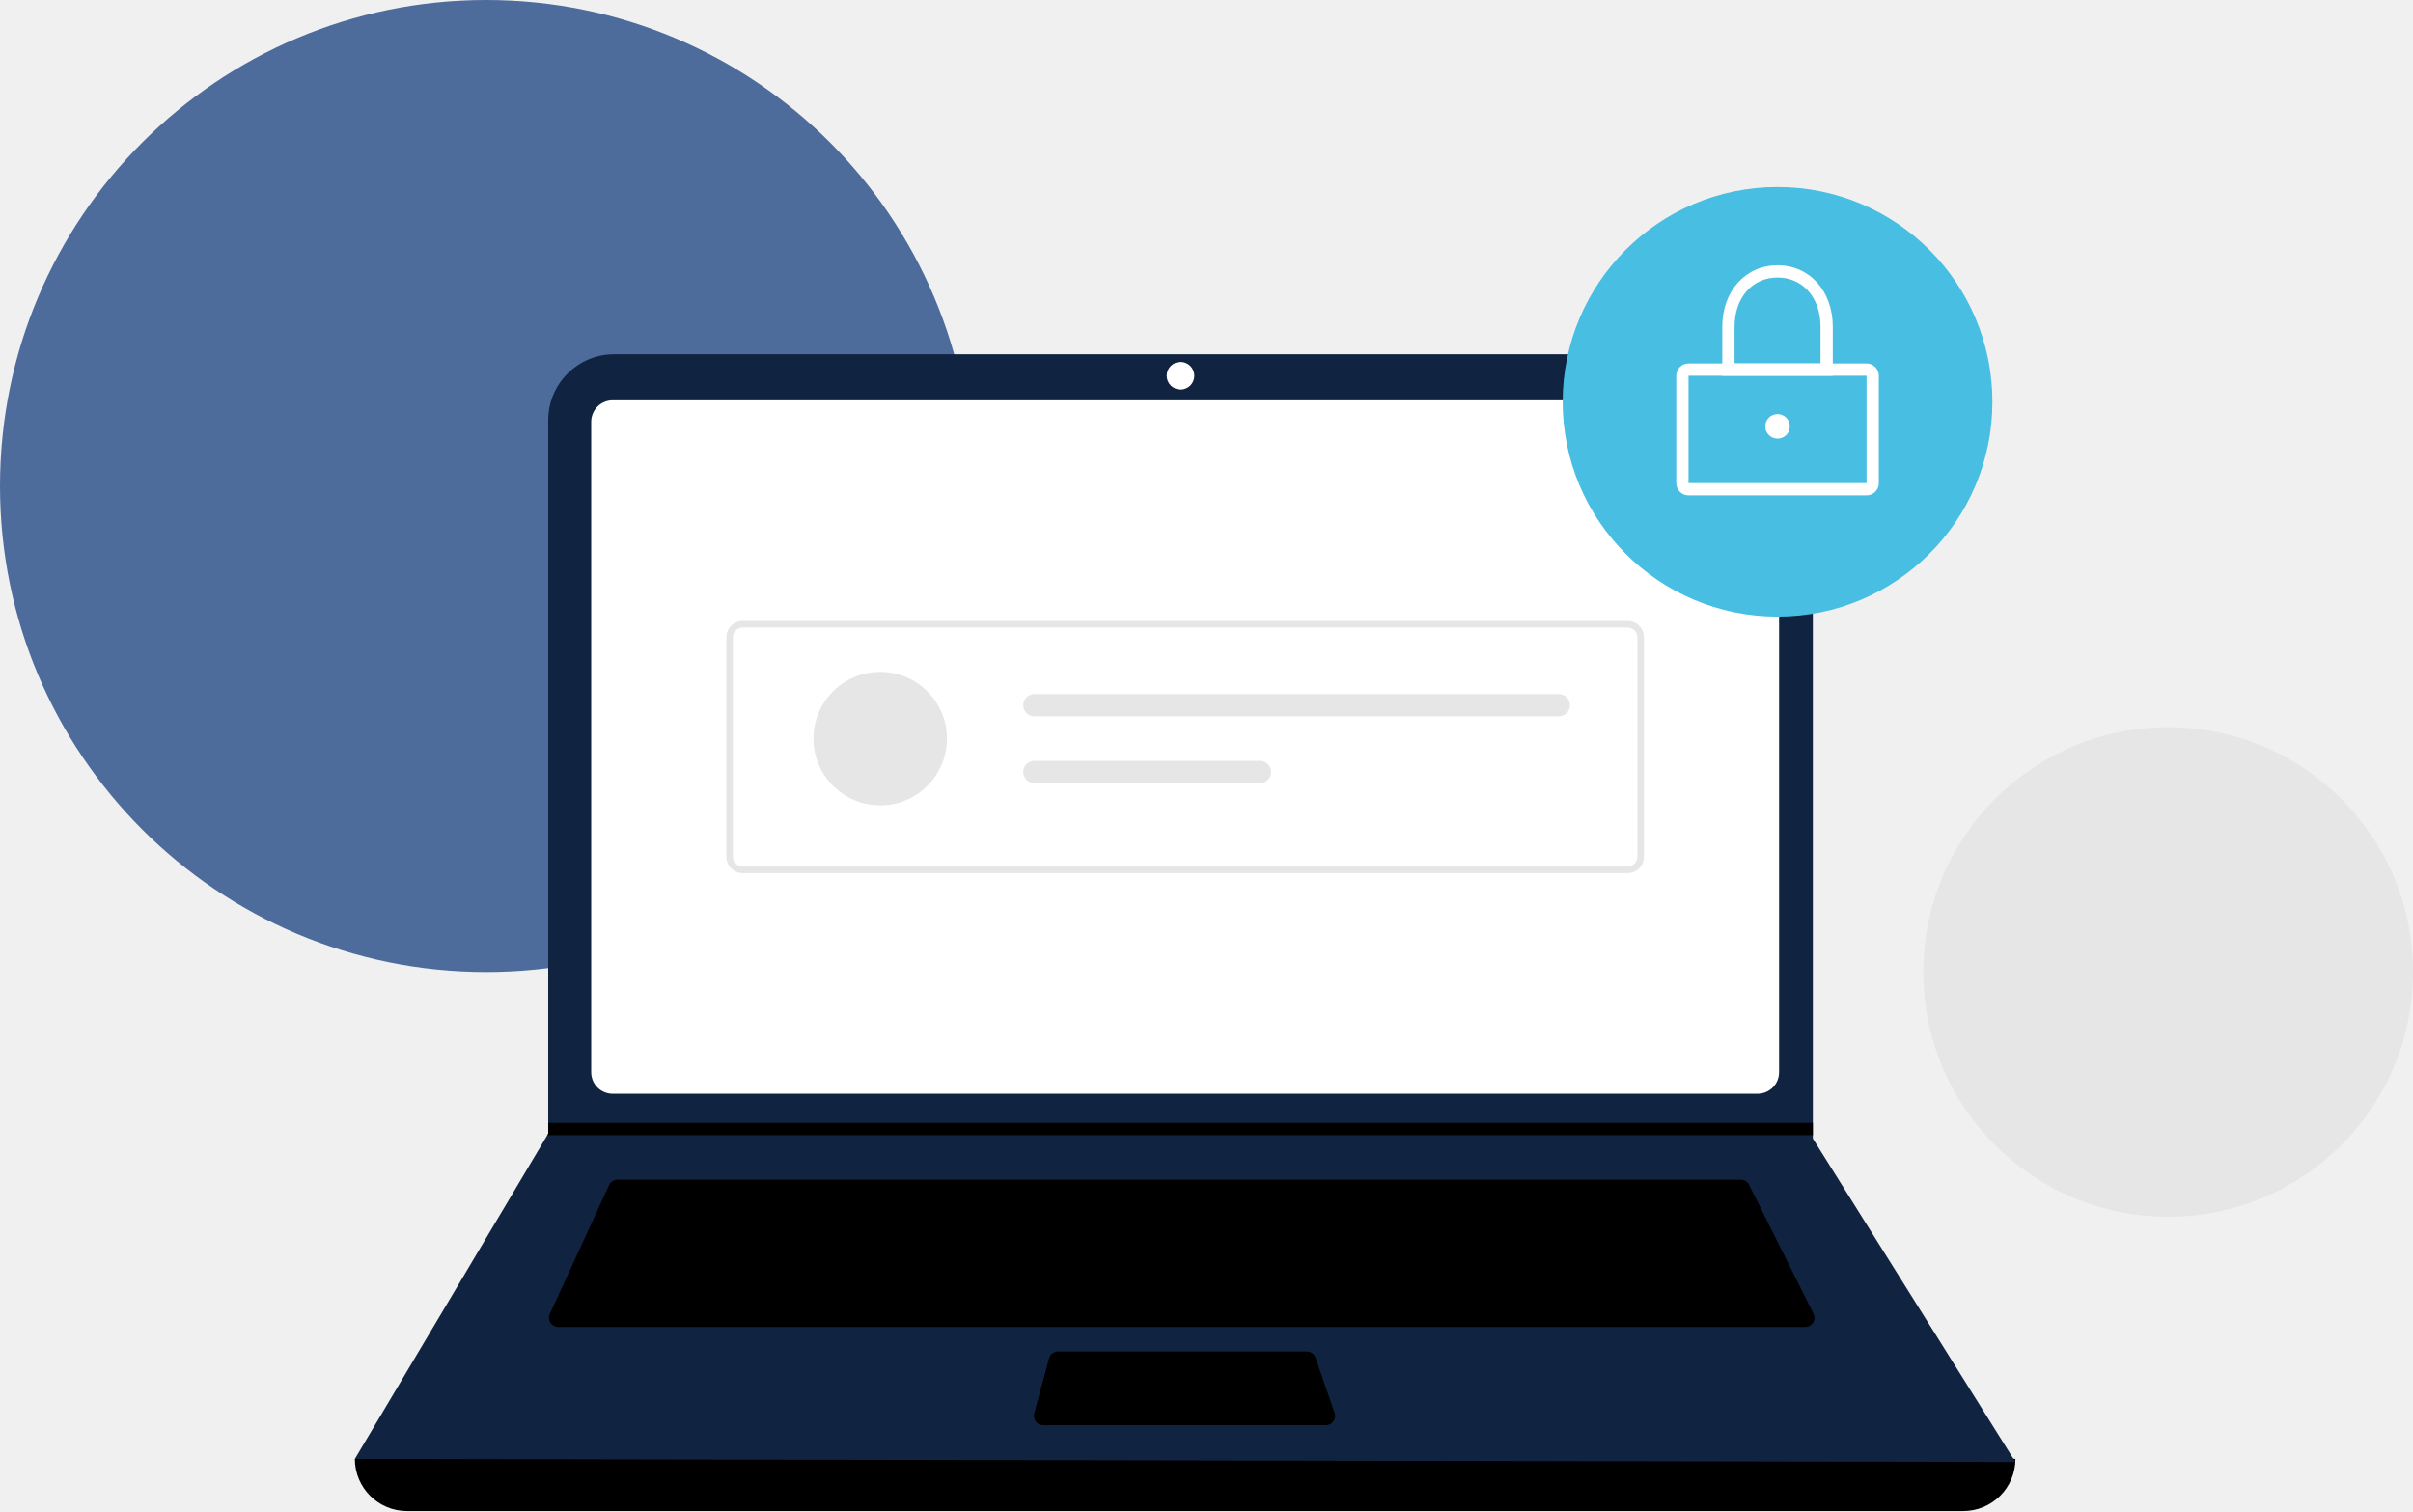
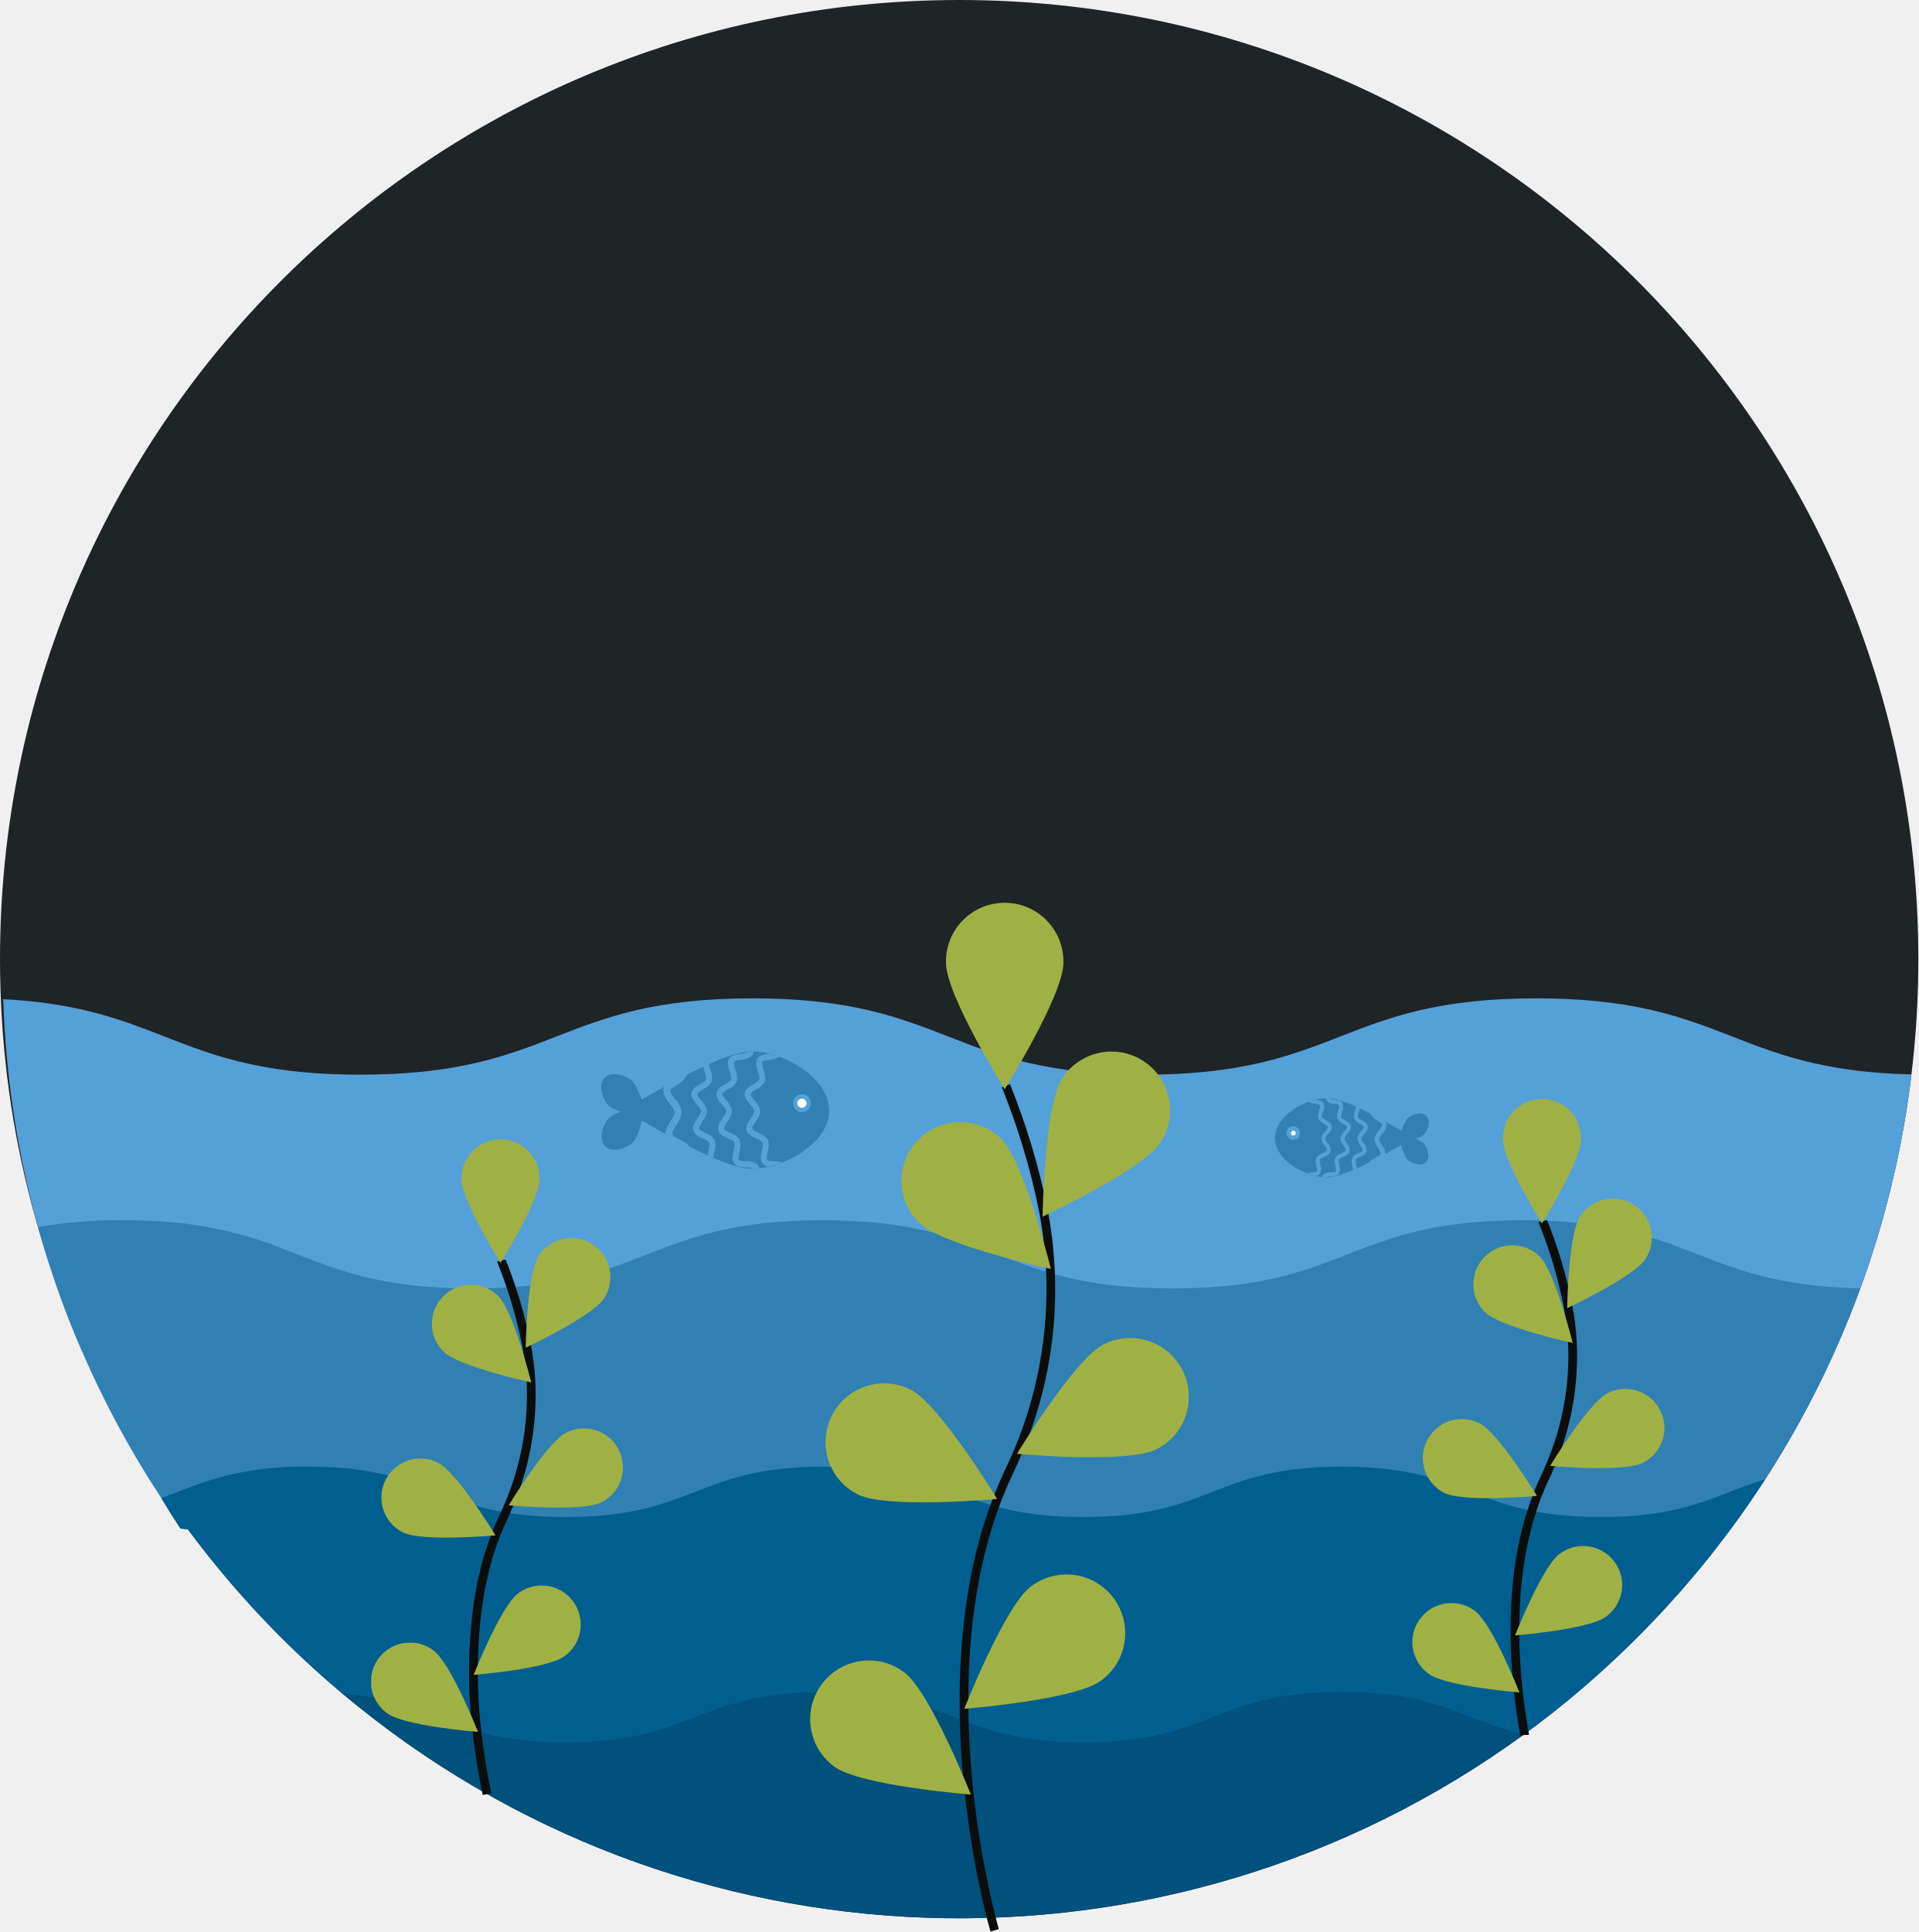
- <svg xmlns="http://www.w3.org/2000/svg" width="680" height="425.963" viewBox="0 0 680 425.963">
-   <g id="Group_14027" data-name="Group 14027" transform="translate(-129 -393)">
-     <circle id="Ellipse_2872" data-name="Ellipse 2872" cx="137" cy="137" r="137" transform="translate(129 393)" fill="#4d6c9c" />
-     <circle id="Ellipse_2873" data-name="Ellipse 2873" cx="69" cy="69" r="69" transform="translate(671 598)" fill="#e6e6e6" />
-     <g id="Group_14016" data-name="Group 14016" transform="translate(-23563 -4331.281)">
-       <path id="Path_27567" data-name="Path 27567" d="M851.756,643.16H413.2a14.7,14.7,0,0,1-14.7-14.7h0q238.462-27.714,467.961,0h0A14.7,14.7,0,0,1,851.756,643.16Z" transform="translate(23393.5 4507.084)" />
-       <path id="Path_27568" data-name="Path 27568" d="M866.461,546.639,398.5,545.774l54.235-91.257.259-.432V252.965a18.587,18.587,0,0,1,18.59-18.589h319.2a18.587,18.587,0,0,1,18.589,18.59v202.5Z" transform="translate(23393.5 4589.766)" fill="#102441" />
-       <path id="Path_27569" data-name="Path 27569" d="M489.668,250.957a6.062,6.062,0,0,0-6.055,6.055V440.39a6.062,6.062,0,0,0,6.055,6.055H812.31a6.062,6.062,0,0,0,6.055-6.055V257.012a6.062,6.062,0,0,0-6.055-6.055Z" transform="translate(23374.992 4586.16)" fill="#fff" />
-       <path id="Path_27570" data-name="Path 27570" d="M487.713,531.718a2.6,2.6,0,0,0-2.358,1.51l-16.712,36.33a2.595,2.595,0,0,0,2.357,3.68H822.435a2.595,2.595,0,0,0,2.32-3.756l-18.165-36.33a2.582,2.582,0,0,0-2.32-1.434Z" transform="translate(23378.299 4525.107)" />
-       <circle id="Ellipse_2868" data-name="Ellipse 2868" cx="3.892" cy="3.892" r="3.892" transform="translate(24020.789 4826.304)" fill="#fff" />
-       <path id="Path_27571" data-name="Path 27571" d="M649.814,593.619a2.6,2.6,0,0,0-2.505,1.92l-4.192,15.57a2.595,2.595,0,0,0,2.505,3.27h79.721a2.594,2.594,0,0,0,2.451-3.444l-5.389-15.57a2.6,2.6,0,0,0-2.452-1.746Z" transform="translate(23340.326 4511.646)" />
-       <path id="Path_27572" data-name="Path 27572" d="M620.942,337.135v3.46H264.306l.268-.432v-3.028Z" transform="translate(23581.93 4703.688)" />
-       <circle id="Ellipse_2869" data-name="Ellipse 2869" cx="60.549" cy="60.549" r="60.549" transform="translate(24132.375 4777)" fill="#47bee2" />
-       <path id="Path_27573" data-name="Path 27573" d="M927.987,274.887h-50.17a3.463,3.463,0,0,1-3.46-3.46V241.152a3.464,3.464,0,0,1,3.46-3.46h50.169a3.464,3.464,0,0,1,3.46,3.46v30.275a3.463,3.463,0,0,1-3.46,3.46Zm-50.17-33.735v30.275H927.99l0-30.275Z" transform="translate(23290.021 4589.044)" fill="#fff" />
-       <path id="Path_27574" data-name="Path 27574" d="M922.078,233.461h-31.14v-13.84c0-10.024,6.548-17.3,15.57-17.3s15.57,7.276,15.57,17.3ZM894.4,230h24.22v-10.38c0-8.149-4.98-13.84-12.11-13.84s-12.11,5.691-12.11,13.84Z" transform="translate(23286.416 4596.736)" fill="#fff" />
-       <circle id="Ellipse_2870" data-name="Ellipse 2870" cx="3.46" cy="3.46" r="3.46" transform="translate(24189.465 4841.01)" fill="#fff" />
-       <path id="Path_27575" data-name="Path 27575" d="M786.246,401.529H536.9a4.623,4.623,0,0,1-4.618-4.618V335.059a4.623,4.623,0,0,1,4.618-4.618h249.35a4.623,4.623,0,0,1,4.618,4.618v61.853A4.623,4.623,0,0,1,786.246,401.529ZM536.9,332.288a2.774,2.774,0,0,0-2.771,2.771v61.853a2.774,2.774,0,0,0,2.771,2.771h249.35a2.774,2.774,0,0,0,2.77-2.771V335.059a2.774,2.774,0,0,0-2.771-2.771Z" transform="translate(23364.408 4568.875)" fill="#e6e6e6" />
-       <circle id="Ellipse_2871" data-name="Ellipse 2871" cx="18.81" cy="18.81" r="18.81" transform="translate(23921.24 4913.678)" fill="#e6e6e6" />
-       <path id="Path_27576" data-name="Path 27576" d="M642.332,356.805a3.135,3.135,0,1,0,0,6.27H790.121a3.135,3.135,0,0,0,0-6.27Z" transform="translate(23341.158 4563.143)" fill="#e6e6e6" />
-       <path id="Path_27577" data-name="Path 27577" d="M642.332,380.842a3.135,3.135,0,1,0,0,6.27h63.594a3.135,3.135,0,1,0,0-6.27Z" transform="translate(23341.158 4557.916)" fill="#e6e6e6" />
-     </g>
+ <svg xmlns="http://www.w3.org/2000/svg" width="440.734" height="443.898" viewBox="0 0 440.734 443.898">
+   <defs>
+     <clipPath id="clip-path">
+       <rect id="Rectangle_3372" data-name="Rectangle 3372" width="440.734" height="443.898" fill="none" />
+     </clipPath>
+     <clipPath id="clip-path-2">
+       <rect id="Rectangle_3351" data-name="Rectangle 3351" width="26.98" height="42.829" fill="none" />
+     </clipPath>
+     <clipPath id="clip-path-3">
+       <rect id="Rectangle_3352" data-name="Rectangle 3352" width="29.316" height="37.932" fill="none" />
+     </clipPath>
+     <clipPath id="clip-path-4">
+       <rect id="Rectangle_3353" data-name="Rectangle 3353" width="39.493" height="27.383" fill="none" />
+     </clipPath>
+     <clipPath id="clip-path-5">
+       <rect id="Rectangle_3354" data-name="Rectangle 3354" width="36.909" height="30.813" fill="none" />
+     </clipPath>
+     <clipPath id="clip-path-6">
+       <rect id="Rectangle_3355" data-name="Rectangle 3355" width="34.273" height="33.673" fill="none" />
+     </clipPath>
+     <clipPath id="clip-path-7">
+       <rect id="Rectangle_3356" data-name="Rectangle 3356" width="39.428" height="27.352" fill="none" />
+     </clipPath>
+     <clipPath id="clip-path-8">
+       <rect id="Rectangle_3357" data-name="Rectangle 3357" width="36.915" height="30.812" fill="none" />
+     </clipPath>
+     <clipPath id="clip-path-9">
+       <rect id="Rectangle_3358" data-name="Rectangle 3358" width="17.94" height="28.479" fill="none" />
+     </clipPath>
+     <clipPath id="clip-path-10">
+       <rect id="Rectangle_3359" data-name="Rectangle 3359" width="19.493" height="25.221" fill="none" />
+     </clipPath>
+     <clipPath id="clip-path-11">
+       <rect id="Rectangle_3360" data-name="Rectangle 3360" width="26.261" height="18.208" fill="none" />
+     </clipPath>
+     <clipPath id="clip-path-12">
+       <rect id="Rectangle_3361" data-name="Rectangle 3361" width="24.542" height="20.488" fill="none" />
+     </clipPath>
+     <clipPath id="clip-path-13">
+       <rect id="Rectangle_3362" data-name="Rectangle 3362" width="22.789" height="22.389" fill="none" />
+     </clipPath>
+     <clipPath id="clip-path-14">
+       <rect id="Rectangle_3363" data-name="Rectangle 3363" width="26.216" height="18.187" fill="none" />
+     </clipPath>
+     <clipPath id="clip-path-15">
+       <rect id="Rectangle_3364" data-name="Rectangle 3364" width="24.546" height="20.488" fill="none" />
+     </clipPath>
+   </defs>
+   <g id="Group_15648" data-name="Group 15648" clip-path="url(#clip-path)">
+     <path id="Path_28240" data-name="Path 28240" d="M440.734,220.366a221.925,221.925,0,0,1-1.358,24.478c-.069.672-.151,1.346-.233,2.017a218.759,218.759,0,0,1-10.853,46.678c-.288.823-.59,1.646-.892,2.471a217.831,217.831,0,0,1-10.894,24.9c-.288.549-.563,1.1-.851,1.648q-4.651,8.891-10.1,17.3-6.01,9.3-12.925,17.947c-.316.4-.645.8-.96,1.194a222.242,222.242,0,0,1-24.34,25.575c0,.014-.014.014-.027.027q-6.895,6.195-14.311,11.786c-.974.729-1.948,1.456-2.936,2.168l-.014.015A220.341,220.341,0,0,1,78.7,389.143h-.014C77.33,388,76,386.852,74.668,385.686a220.648,220.648,0,0,1-31.475-34.274c-.768-1.029-1.537-2.072-2.278-3.115-1.029-1.441-2.058-2.909-3.046-4.391-.535-.782-1.07-1.564-1.592-2.346-.041-.082-.1-.151-.137-.232A217.661,217.661,0,0,1,19.291,310.62v-.014c-.412-.892-.81-1.8-1.207-2.7a216.727,216.727,0,0,1-8.767-23.944c-.206-.686-.4-1.358-.59-2.044-.247-.782-.467-1.564-.686-2.36A220.142,220.142,0,0,1,.123,227.651C.041,225.223,0,222.808,0,220.366,0,98.665,98.665,0,220.367,0S440.734,98.665,440.734,220.366" fill="#1f2426" />
+     <path id="Path_28241" data-name="Path 28241" d="M438.942,184.659a218.759,218.759,0,0,1-10.853,46.678c-.288.823-.59,1.646-.892,2.47a217.747,217.747,0,0,1-10.894,24.9c-.288.549-.563,1.1-.851,1.646-20.663-4.967-29.266-14.626-62.7-14.626-45.017,0-45.017,17.535-90.035,17.535S217.7,245.73,172.679,245.73s-45.031,17.535-90.035,17.535c-33.89,0-42.287-9.947-63.554-14.846v-.014c-.137-.027-.288-.069-.439-.1A216.45,216.45,0,0,1,9.115,221.76c-.206-.686-.4-1.358-.59-2.044A221.634,221.634,0,0,1,.54,167.371c15.971.823,25.589,4.144,34.672,7.656,12.1,4.665,23.3,9.687,47.4,9.687,45.017,0,45.017-17.535,90.035-17.535s45.017,17.535,90.035,17.535,45.031-17.535,90.049-17.535c43.714,0,44.99,16.52,86.207,17.48" transform="translate(0.201 62.201)" fill="#54a0d8" />
+     <path id="Path_28242" data-name="Path 28242" d="M425.032,219.982a217.852,217.852,0,0,1-10.894,24.9c-.288.549-.563,1.1-.851,1.646q-4.651,8.891-10.1,17.3-6.01,9.3-12.925,17.947c-.316.4-.645.8-.96,1.194-10.62-4.1-20.636-8.466-41.848-8.466-40.215,0-40.215,15.669-80.417,15.669s-40.215-15.669-80.444-15.669-40.215,15.669-80.417,15.669c-34.439,0-39.392-11.5-65.351-14.791-.425-.056-.864-.11-1.317-.166l-.425-.041C38.37,274.1,37.67,273,36.971,271.9c-.713-1.139-1.427-2.317-2.14-3.484-.041-.082-.1-.151-.137-.233a220.736,220.736,0,0,1-18.207-33.7A216.45,216.45,0,0,1,6.95,207.935c-.206-.686-.4-1.36-.59-2.046a108.963,108.963,0,0,1,19.374-1.549c1.935,0,3.787.04,5.543.11a91.171,91.171,0,0,1,32.532,6.9c10.812,4.171,20.814,8.656,42.342,8.656,40.215,0,40.215-15.668,80.43-15.668s40.215,15.668,80.43,15.668,40.215-15.668,80.43-15.668c39.255,0,40.2,14.914,77.59,15.642" transform="translate(2.366 76.028)" fill="#3180b3" />
+     <path id="Path_28243" data-name="Path 28243" d="M329.221,293.244c-.178-.027-.343-.067-.521-.11A220.339,220.339,0,0,1,57.36,283.708H57.4c.357.041.713.069,1.056.111,1.811.177,3.485.412,5.035.686.316.055.617.108.919.163,2.127.412,4.061.893,5.872,1.428.453.124.892.259,1.317.4.508.166,1,.329,1.482.494.165.055.329.111.48.166.988.343,1.948.7,2.909,1.055.329.125.659.247.988.386.316.123.645.247.974.37.22.1.439.177.659.259q1.214.473,2.47.947c.22.1.453.178.686.262.329.123.659.247,1,.37.37.136.741.259,1.111.4.48.166.96.329,1.441.482.178.055.357.124.535.178.535.165,1.084.328,1.66.493.247.07.494.151.755.22,1.523.413,3.142.8,4.912,1.126l.892.165c.288.055.6.108.906.151s.617.1.947.136c1.5.22,3.1.4,4.83.535.316.027.659.056.988.07,1.99.137,4.13.2,6.462.2,29.705,0,29.705-11.579,59.424-11.579s29.719,11.579,59.438,11.579,29.705-11.579,59.424-11.579c2.154,0,4.157.054,6.023.177l.686.043c1.056.069,2.058.165,3.032.259.3.041.6.069.892.111a60.363,60.363,0,0,1,8.3,1.549c.467.111.919.235,1.358.358.151.04.288.081.425.124.22.069.453.136.672.192.453.136.892.274,1.331.425.22.069.425.137.645.2a2.56,2.56,0,0,0,.3.1c.316.111.645.219.96.343,1.18.412,2.305.837,3.416,1.264.686.259,1.358.52,2.031.794.137.056.274.1.4.151.412.152.81.316,1.221.468s.823.314,1.235.466.823.3,1.249.451c1.756.645,3.595,1.249,5.584,1.785.384.108.782.2,1.194.3.123.027.247.07.384.1a2.058,2.058,0,0,0,.4.082,3.259,3.259,0,0,0,.508.123" transform="translate(21.342 105.436)" fill="#00517b" />
+     <path id="Path_28244" data-name="Path 28244" d="M395.505,248.481q-6.01,9.3-12.925,17.947c-.316.4-.645.8-.96,1.194A222.357,222.357,0,0,1,357.28,293.2c0,.012-.014.012-.027.027q-6.895,6.193-14.311,11.786c-.974.727-1.948,1.453-2.936,2.167a3.259,3.259,0,0,0,.508.123c-.178-.027-.343-.067-.521-.108-.137-.027-.261-.069-.384-.1s-.261-.07-.384-.1c-.412-.1-.81-.193-1.194-.3-1.99-.535-3.828-1.14-5.584-1.784-.425-.151-.837-.3-1.249-.453s-.823-.3-1.235-.466-.81-.316-1.221-.468c-.123-.054-.261-.095-.4-.151-.672-.273-1.345-.535-2.031-.794-1.111-.427-2.236-.851-3.416-1.264-.316-.124-.645-.232-.96-.343a2.134,2.134,0,0,1-.3-.1c-.22-.067-.425-.136-.645-.2-.439-.151-.878-.288-1.331-.425-.22-.056-.453-.123-.672-.192-.137-.041-.274-.084-.425-.124-.439-.124-.892-.247-1.358-.357a60.347,60.347,0,0,0-8.3-1.55c-.288-.041-.59-.069-.892-.111-.974-.095-1.976-.191-3.032-.259l-.686-.041c-1.866-.123-3.869-.178-6.023-.178-29.719,0-29.719,11.579-59.424,11.579s-29.719-11.579-59.438-11.579-29.719,11.579-59.424,11.579c-2.333,0-4.473-.067-6.462-.2-.329-.014-.672-.043-.988-.07-1.729-.136-3.334-.316-4.83-.535-.329-.04-.631-.081-.947-.136s-.617-.1-.906-.151-.6-.11-.892-.165c-1.77-.329-3.389-.713-4.912-1.125-.261-.069-.508-.151-.755-.219-.576-.166-1.125-.329-1.66-.494-.178-.055-.357-.123-.535-.178-.48-.152-.96-.316-1.441-.48-.37-.139-.741-.262-1.111-.4-.343-.123-.672-.247-1-.37-.233-.084-.466-.165-.686-.261q-1.255-.473-2.47-.948c-.22-.081-.439-.163-.659-.259-.329-.124-.659-.247-.974-.37s-.659-.261-.988-.384c-.96-.358-1.921-.713-2.909-1.056-.151-.055-.316-.111-.48-.165-.48-.166-.974-.329-1.482-.494-.425-.139-.864-.274-1.317-.4-1.811-.535-3.746-1.017-5.872-1.428-.3-.053-.6-.108-.919-.163-1.55-.274-3.224-.508-5.035-.686-.343-.041-.7-.069-1.056-.111h-.055c-1.358-1.137-2.689-2.29-4.02-3.456a220.659,220.659,0,0,1-31.475-34.276c-.425-.055-.864-.108-1.317-.163-.137-.014-.274-.029-.425-.043-.713-1.083-1.413-2.18-2.113-3.279-.713-1.137-1.427-2.317-2.14-3.485-.041-.082-.1-.15-.137-.233.274-.1.535-.192.81-.3,1.715-.631,3.375-1.3,5.09-1.948a71.279,71.279,0,0,1,10.4-3.264A76.9,76.9,0,0,1,60.53,245.6c1.441,0,2.8.026,4.1.082a67.259,67.259,0,0,1,24.039,5.089c8,3.087,15.381,6.4,31.283,6.4,29.719,0,29.719-11.566,59.438-11.566s29.705,11.566,59.424,11.566S268.534,245.6,298.253,245.6s29.719,11.566,59.438,11.566c2.058,0,3.979-.055,5.776-.151,15.669-.907,21.939-5.462,32.038-8.534" transform="translate(10.049 91.379)" fill="#005f90" />
+     <path id="Path_28245" data-name="Path 28245" d="M168.457,375.865s-13.707-46.538-2.89-88.14a97.8,97.8,0,0,1,6.25-17.379,96.02,96.02,0,0,0,7.756-60.231,160.884,160.884,0,0,0-8.526-28.3" transform="translate(60.055 67.646)" fill="none" stroke="#0b0c0c" stroke-miterlimit="10" stroke-width="2" />
+     <g id="Group_15587" data-name="Group 15587" transform="translate(217.332 207.423)" style="isolation: isolate">
+       <g id="Group_15586" data-name="Group 15586">
+         <g id="Group_15585" data-name="Group 15585" clip-path="url(#clip-path-2)">
+           <path id="Path_28246" data-name="Path 28246" d="M185.374,164.979c0,7.445-13.483,29.026-13.483,29.026s-13.49-21.6-13.49-29.026a13.49,13.49,0,0,1,26.973-.626q.008.313,0,.626" transform="translate(-158.398 -151.176)" fill="#9fb144" />
+         </g>
+       </g>
+     </g>
+     <g id="Group_15590" data-name="Group 15590" transform="translate(239.52 241.608)" style="isolation: isolate">
+       <g id="Group_15589" data-name="Group 15589">
+         <g id="Group_15588" data-name="Group 15588" clip-path="url(#clip-path-3)">
+           <path id="Path_28247" data-name="Path 28247" d="M201.68,196.97c-4.049,6.255-27.111,17.053-27.111,17.053s.413-25.464,4.463-31.711a13.489,13.489,0,0,1,22.724,14.541c-.026.038-.051.078-.075.117Z" transform="translate(-174.569 -176.091)" fill="#9fb144" />
+         </g>
+       </g>
+     </g>
+     <g id="Group_15593" data-name="Group 15593" transform="translate(233.642 307.43)" style="isolation: isolate">
+       <g id="Group_15592" data-name="Group 15592">
+         <g id="Group_15591" data-name="Group 15591" clip-path="url(#clip-path-4)">
+           <path id="Path_28248" data-name="Path 28248" d="M202.294,249.634c-6.648,3.352-32.009,1.03-32.009,1.03s13.214-21.771,19.869-25.122a13.489,13.489,0,1,1,12.265,24.029l-.123.063Z" transform="translate(-170.285 -224.064)" fill="#9fb144" />
+         </g>
+       </g>
+     </g>
+     <g id="Group_15596" data-name="Group 15596" transform="translate(221.531 361.8)" style="isolation: isolate">
+       <g id="Group_15595" data-name="Group 15595">
+         <g id="Group_15594" data-name="Group 15594" clip-path="url(#clip-path-5)">
+           <path id="Path_28249" data-name="Path 28249" d="M192.829,288.074c-5.988,4.426-31.371,6.43-31.371,6.43s9.338-23.693,15.333-28.119a13.489,13.489,0,1,1,16.173,21.592l-.134.1Z" transform="translate(-161.458 -263.69)" fill="#9fb144" />
+         </g>
+       </g>
+     </g>
+     <g id="Group_15599" data-name="Group 15599" transform="translate(207.162 257.877)" style="isolation: isolate">
+       <g id="Group_15598" data-name="Group 15598">
+         <g id="Group_15597" data-name="Group 15597" clip-path="url(#clip-path-6)">
+           <path id="Path_28250" data-name="Path 28250" d="M155.02,211.055c5.343,5.189,30.239,10.566,30.239,10.566s-6.1-24.725-11.444-29.912a13.486,13.486,0,0,0-18.795,19.346" transform="translate(-150.986 -187.948)" fill="#9fb144" />
+         </g>
+       </g>
+     </g>
+     <g id="Group_15602" data-name="Group 15602" transform="translate(189.658 317.836)" style="isolation: isolate">
+       <g id="Group_15601" data-name="Group 15601">
+         <g id="Group_15600" data-name="Group 15600" clip-path="url(#clip-path-7)">
+           <path id="Path_28251" data-name="Path 28251" d="M145.646,257.181c6.648,3.36,32.009,1.037,32.009,1.037S164.44,236.449,157.794,233.1a13.489,13.489,0,0,0-12.15,24.088Z" transform="translate(-138.228 -231.649)" fill="#9fb144" />
+         </g>
+       </g>
+     </g>
+     <g id="Group_15605" data-name="Group 15605" transform="translate(186.131 381.509)" style="isolation: isolate">
+       <g id="Group_15604" data-name="Group 15604">
+         <g id="Group_15603" data-name="Group 15603" clip-path="url(#clip-path-8)">
+           <path id="Path_28252" data-name="Path 28252" d="M141.2,302.438c5.986,4.426,31.378,6.43,31.378,6.43s-9.346-23.693-15.341-28.119a13.488,13.488,0,1,0-16.171,21.592l.134.1Z" transform="translate(-135.658 -278.055)" fill="#9fb144" />
+         </g>
+       </g>
+     </g>
+     <path id="Path_28253" data-name="Path 28253" d="M85.686,211.092c.014.055.041.1.055.151.8,1.962,1.523,3.965,2.2,5.969a103.694,103.694,0,0,1,3.375,12.541l.041.165c.069.357.137.7.206,1.056a60.7,60.7,0,0,1,.933,7.835,1.576,1.576,0,0,0,.014.261l.041,1.317a64.735,64.735,0,0,1-5.173,26.947c-.233.549-.467,1.084-.713,1.633-.151.329-.3.672-.466,1a64.891,64.891,0,0,0-4.157,11.553c-.521,2.031-.96,4.089-1.331,6.133a112.516,112.516,0,0,0-.7,30.913v.027c.027.247.055.494.082.727v.055c.631,5.735,1.537,10.675,2.305,14.3" transform="translate(29.493 78.54)" fill="none" stroke="#0b0c0c" stroke-miterlimit="10" stroke-width="2" />
+     <g id="Group_15608" data-name="Group 15608" transform="translate(106.022 261.683)" style="isolation: isolate">
+       <g id="Group_15607" data-name="Group 15607">
+         <g id="Group_15606" data-name="Group 15606" clip-path="url(#clip-path-9)">
+           <path id="Path_28254" data-name="Path 28254" d="M95.209,199.9c0,4.95-8.965,19.3-8.965,19.3s-8.969-14.364-8.969-19.3a8.97,8.97,0,0,1,17.934-.416q0,.208,0,.416" transform="translate(-77.271 -190.722)" fill="#9fb144" />
+         </g>
+       </g>
+     </g>
+     <g id="Group_15611" data-name="Group 15611" transform="translate(120.774 284.414)" style="isolation: isolate">
+       <g id="Group_15610" data-name="Group 15610">
+         <g id="Group_15609" data-name="Group 15609" clip-path="url(#clip-path-10)">
+           <path id="Path_28255" data-name="Path 28255" d="M106.05,221.172c-2.692,4.159-18.026,11.339-18.026,11.339s.274-16.931,2.966-21.086a8.97,8.97,0,0,1,15.111,9.669C106.084,221.119,106.068,221.145,106.05,221.172Z" transform="translate(-88.024 -207.289)" fill="#9fb144" />
+         </g>
+       </g>
+     </g>
+     <g id="Group_15614" data-name="Group 15614" transform="translate(116.866 328.18)" style="isolation: isolate">
+       <g id="Group_15613" data-name="Group 15613">
+         <g id="Group_15612" data-name="Group 15612" clip-path="url(#clip-path-11)">
+           <path id="Path_28256" data-name="Path 28256" d="M106.458,256.188c-4.419,2.23-21.283.685-21.283.685s8.787-14.475,13.212-16.7a8.969,8.969,0,0,1,8.156,15.978Z" transform="translate(-85.175 -239.187)" fill="#9fb144" />
+         </g>
+       </g>
+     </g>
+     <g id="Group_15617" data-name="Group 15617" transform="translate(108.813 364.332)" style="isolation: isolate">
+       <g id="Group_15616" data-name="Group 15616">
+         <g id="Group_15615" data-name="Group 15615" clip-path="url(#clip-path-12)">
+           <path id="Path_28257" data-name="Path 28257" d="M100.165,281.749c-3.98,2.943-20.859,4.275-20.859,4.275s6.21-15.754,10.2-18.7a8.969,8.969,0,1,1,10.753,14.357l-.089.066Z" transform="translate(-79.306 -265.536)" fill="#9fb144" />
+         </g>
+       </g>
+     </g>
+     <g id="Group_15620" data-name="Group 15620" transform="translate(99.259 295.231)" style="isolation: isolate">
+       <g id="Group_15619" data-name="Group 15619">
+         <g id="Group_15618" data-name="Group 15618" clip-path="url(#clip-path-13)">
+           <path id="Path_28258" data-name="Path 28258" d="M75.026,230.537c3.551,3.449,20.106,7.025,20.106,7.025s-4.053-16.439-7.609-19.888a8.967,8.967,0,0,0-12.5,12.863" transform="translate(-72.343 -215.173)" fill="#9fb144" />
+         </g>
+       </g>
+     </g>
+     <g id="Group_15623" data-name="Group 15623" transform="translate(87.62 335.099)" style="isolation: isolate">
+       <g id="Group_15622" data-name="Group 15622">
+         <g id="Group_15621" data-name="Group 15621" clip-path="url(#clip-path-14)">
+           <path id="Path_28259" data-name="Path 28259" d="M68.793,261.208c4.419,2.234,21.283.69,21.283.69s-8.787-14.475-13.206-16.7a8.969,8.969,0,0,0-8.079,16.016Z" transform="translate(-63.86 -244.23)" fill="#9fb144" />
+         </g>
+       </g>
+     </g>
+     <g id="Group_15626" data-name="Group 15626" transform="translate(85.275 377.437)" style="isolation: isolate">
+       <g id="Group_15625" data-name="Group 15625">
+         <g id="Group_15624" data-name="Group 15624" clip-path="url(#clip-path-15)">
+           <path id="Path_28260" data-name="Path 28260" d="M65.834,291.3c3.98,2.943,20.864,4.275,20.864,4.275s-6.214-15.754-10.2-18.7a8.969,8.969,0,1,0-10.753,14.357l.089.066Z" transform="translate(-62.151 -275.087)" fill="#9fb144" />
+         </g>
+       </g>
+     </g>
+     <path id="Path_28261" data-name="Path 28261" d="M260.063,204.482c.014.055.041.1.055.151a105.286,105.286,0,0,1,5.571,18.509l.041.165c.069.357.137.7.206,1.056a61.23,61.23,0,0,1,.919,7.711.267.267,0,0,0,.014.11,1.755,1.755,0,0,0,.014.274,64.463,64.463,0,0,1-5.1,28.223.05.05,0,0,1-.014.041h-.014c-.357.892-.755,1.77-1.166,2.634a61.56,61.56,0,0,0-3.032,7.711c-.37,1.125-.7,2.264-1,3.4-.041.151-.082.288-.124.439-3.32,12.774-3.169,26.234-2.044,37.046.027.274.055.549.082.81.4,3.54.892,6.764,1.386,9.577.014.069.027.123.041.192v.014" transform="translate(94.377 76.08)" fill="none" stroke="#0b0c0c" stroke-miterlimit="10" stroke-width="2" />
+     <g id="Group_15629" data-name="Group 15629" transform="translate(345.288 252.613)" style="isolation: isolate">
+       <g id="Group_15628" data-name="Group 15628">
+         <g id="Group_15627" data-name="Group 15627" clip-path="url(#clip-path-9)">
+           <path id="Path_28262" data-name="Path 28262" d="M269.593,193.29c0,4.95-8.965,19.3-8.965,19.3s-8.969-14.364-8.969-19.3a8.97,8.97,0,1,1,17.934-.416q0,.208,0,.416" transform="translate(-251.656 -184.112)" fill="#9fb144" />
+         </g>
+       </g>
+     </g>
+     <g id="Group_15632" data-name="Group 15632" transform="translate(360.041 275.344)" style="isolation: isolate">
+       <g id="Group_15631" data-name="Group 15631">
+         <g id="Group_15630" data-name="Group 15630" clip-path="url(#clip-path-10)">
+           <path id="Path_28263" data-name="Path 28263" d="M280.434,214.562c-2.692,4.159-18.026,11.339-18.026,11.339s.274-16.931,2.966-21.086a8.97,8.97,0,0,1,15.111,9.669C280.469,214.509,280.452,214.535,280.434,214.562Z" transform="translate(-262.408 -200.679)" fill="#9fb144" />
+         </g>
+       </g>
+     </g>
+     <g id="Group_15635" data-name="Group 15635" transform="translate(356.132 319.11)" style="isolation: isolate">
+       <g id="Group_15634" data-name="Group 15634">
+         <g id="Group_15633" data-name="Group 15633" clip-path="url(#clip-path-11)">
+           <path id="Path_28264" data-name="Path 28264" d="M280.842,249.578c-4.419,2.23-21.284.685-21.284.685s8.787-14.475,13.212-16.7a8.969,8.969,0,0,1,8.156,15.978Z" transform="translate(-259.559 -232.577)" fill="#9fb144" />
+         </g>
+       </g>
+     </g>
+     <g id="Group_15638" data-name="Group 15638" transform="translate(348.079 355.262)" style="isolation: isolate">
+       <g id="Group_15637" data-name="Group 15637">
+         <g id="Group_15636" data-name="Group 15636" clip-path="url(#clip-path-12)">
+           <path id="Path_28265" data-name="Path 28265" d="M274.548,275.139c-3.98,2.943-20.859,4.275-20.859,4.275s6.21-15.754,10.2-18.7a8.969,8.969,0,1,1,10.753,14.357l-.089.066Z" transform="translate(-253.69 -258.926)" fill="#9fb144" />
+         </g>
+       </g>
+     </g>
+     <g id="Group_15641" data-name="Group 15641" transform="translate(338.525 286.162)" style="isolation: isolate">
+       <g id="Group_15640" data-name="Group 15640">
+         <g id="Group_15639" data-name="Group 15639" clip-path="url(#clip-path-13)">
+           <path id="Path_28266" data-name="Path 28266" d="M249.41,223.927c3.551,3.449,20.106,7.025,20.106,7.025s-4.053-16.439-7.609-19.888a8.967,8.967,0,0,0-12.5,12.863" transform="translate(-246.727 -208.563)" fill="#9fb144" />
+         </g>
+       </g>
+     </g>
+     <g id="Group_15644" data-name="Group 15644" transform="translate(326.886 326.03)" style="isolation: isolate">
+       <g id="Group_15643" data-name="Group 15643">
+         <g id="Group_15642" data-name="Group 15642" clip-path="url(#clip-path-14)">
+           <path id="Path_28267" data-name="Path 28267" d="M243.177,254.6c4.419,2.234,21.283.69,21.283.69s-8.787-14.475-13.206-16.7a8.969,8.969,0,0,0-8.079,16.016Z" transform="translate(-238.244 -237.62)" fill="#9fb144" />
+         </g>
+       </g>
+     </g>
+     <g id="Group_15647" data-name="Group 15647" transform="translate(324.541 368.367)" style="isolation: isolate">
+       <g id="Group_15646" data-name="Group 15646">
+         <g id="Group_15645" data-name="Group 15645" clip-path="url(#clip-path-15)">
+           <path id="Path_28268" data-name="Path 28268" d="M240.218,284.689c3.98,2.943,20.864,4.275,20.864,4.275s-6.214-15.754-10.2-18.7a8.969,8.969,0,1,0-10.753,14.357l.089.066Z" transform="translate(-236.535 -268.477)" fill="#9fb144" />
+         </g>
+       </g>
+     </g>
+     <path id="Path_28269" data-name="Path 28269" d="M104.546,189.533s6.453,4.028,13.508,7.673c.247.122.48.246.712.369,1.644.836,3.3,1.644,4.919,2.371.451.2.89.4,1.328.589.659.288,1.288.547,1.918.794h.027c.753.3,1.494.561,2.193.781a14.909,14.909,0,0,0,4.37.89h.589l1.494-.11a17.33,17.33,0,0,0,2-.328,21.457,21.457,0,0,0,3.193-.973c5.59-2.151,10.686-6.563,10.809-11.741.124-5.562-5.535-10.413-11.507-12.576-.713-.261-1.439-.48-2.165-.672a17.8,17.8,0,0,0-3.672-.534h-.74a6.309,6.309,0,0,0-.7.041A31.942,31.942,0,0,0,123.946,179l-1.275.575c-1.548.726-3.138,1.507-4.686,2.315l-.7.37c-6.755,3.534-12.741,7.275-12.741,7.275" transform="translate(38.898 65.508)" fill="#3180b3" />
+     <path id="Path_28270" data-name="Path 28270" d="M102.391,187.085c-1.541-1.509-2.475-4.831-.966-6.372s4.89-.715,6.431.794c1.568,1.468,3.469,8.589,3.469,8.589s-7.228-1.416-8.8-2.888c-.044-.04-.089-.081-.132-.124" transform="translate(37.452 66.931)" fill="#3180b3" />
+     <path id="Path_28271" data-name="Path 28271" d="M107.954,193.671c-1.509,1.541-4.831,2.475-6.372.966s-.715-4.89.794-6.431c1.468-1.568,8.589-3.469,8.589-3.469s-1.416,7.228-2.888,8.8c-.04.044-.081.089-.123.132" transform="translate(37.489 68.734)" fill="#3180b3" />
+     <path id="Path_28272" data-name="Path 28272" d="M133.306,201.443a6.426,6.426,0,0,0-1.795-.274c-.616-.027-1.452-.069-1.63-.314-.22-.316-.041-1.206.11-1.932a4.373,4.373,0,0,0,.055-2.671,4.1,4.1,0,0,0-2.124-1.589c-.6-.274-1.371-.63-1.452-.973-.11-.37.383-1.1.781-1.686a4.282,4.282,0,0,0,1.028-2.452,4.147,4.147,0,0,0-1.275-2.3c-.453-.523-1-1.194-.945-1.55.055-.328.767-.753,1.33-1.081a4.055,4.055,0,0,0,1.958-1.795,4.337,4.337,0,0,0-.3-2.644c-.206-.645-.48-1.535-.3-1.851.165-.273.987-.4,1.589-.479a4.4,4.4,0,0,0,2.275-.726c-.712-.259-1.439-.48-2.165-.671-.1.014-.206.027-.3.043-1.013.148-2.081.3-2.575,1.135s-.151,1.92.178,2.96a3.92,3.92,0,0,1,.329,1.753c-.137.357-.794.755-1.371,1.083-.9.534-1.836,1.083-2,2.055-.163.988.563,1.836,1.261,2.659a3.672,3.672,0,0,1,.945,1.478,3.7,3.7,0,0,1-.794,1.618c-.6.9-1.233,1.848-.973,2.807s1.247,1.426,2.206,1.863c.6.288,1.3.6,1.452.933a3.927,3.927,0,0,1-.137,1.807c-.233,1.083-.465,2.206.11,3a2.011,2.011,0,0,0,1.343.767Z" transform="translate(46.388 65.653)" fill="#54a0d8" />
+     <path id="Path_28273" data-name="Path 28273" d="M121.4,191.382c-.616.9-1.233,1.836-.987,2.809s1.247,1.424,2.206,1.863c.616.288,1.3.6,1.465.945a3.925,3.925,0,0,1-.151,1.795c-.233,1.083-.465,2.2.11,3s1.644.851,2.671.892a3.357,3.357,0,0,1,1.657.314l1.494-.11a2.316,2.316,0,0,0-.494-.849,3.865,3.865,0,0,0-2.589-.726c-.6-.027-1.452-.069-1.63-.316-.22-.314-.027-1.2.123-1.918a4.308,4.308,0,0,0,.041-2.685,4.056,4.056,0,0,0-2.124-1.589c-.6-.273-1.371-.63-1.452-.973-.1-.355.4-1.1.794-1.7a4.4,4.4,0,0,0,1.028-2.424,4.326,4.326,0,0,0-1.275-2.316c-.453-.52-1.014-1.191-.959-1.561.055-.316.767-.74,1.33-1.069a4.089,4.089,0,0,0,1.972-1.795,4.4,4.4,0,0,0-.314-2.658c-.206-.643-.48-1.534-.288-1.85.151-.259.973-.369,1.589-.465a3.779,3.779,0,0,0,2.479-.932,2.241,2.241,0,0,0,.425-1l-1.438.041a.221.221,0,0,1-.055.1,3.428,3.428,0,0,1-1.6.438c-1.028.151-2.1.288-2.59,1.137s-.15,1.9.178,2.946a4,4,0,0,1,.329,1.781c-.137.355-.794.74-1.371,1.083-.9.52-1.836,1.081-2,2.04-.151.987.575,1.836,1.273,2.658a3.834,3.834,0,0,1,.959,1.494,4.046,4.046,0,0,1-.808,1.6" transform="translate(44.632 65.508)" fill="#54a0d8" />
+     <path id="Path_28274" data-name="Path 28274" d="M117.2,190.581c-.616.918-1.247,1.85-.987,2.822s1.247,1.424,2.206,1.863c.6.288,1.287.6,1.452.932a3.972,3.972,0,0,1-.151,1.808,10.825,10.825,0,0,0-.2,1.151c.451.2.889.4,1.328.589v-.027a7.541,7.541,0,0,1,.22-1.426,4.407,4.407,0,0,0,.055-2.685A4.111,4.111,0,0,0,119,194.019c-.6-.273-1.371-.63-1.452-.973-.11-.369.4-1.11.794-1.7a4.387,4.387,0,0,0,1.028-2.424,4.243,4.243,0,0,0-1.275-2.3c-.453-.534-1.028-1.2-.959-1.561.055-.329.767-.74,1.33-1.083a4.089,4.089,0,0,0,1.972-1.795,4.306,4.306,0,0,0-.3-2.63,8.54,8.54,0,0,1-.357-1.342v-.027l-1.356.151a2.629,2.629,0,0,0,.082.451,9.766,9.766,0,0,0,.314,1.179,3.868,3.868,0,0,1,.329,1.74c-.137.369-.794.753-1.371,1.1-.9.52-1.836,1.081-2,2.04-.165.987.561,1.836,1.26,2.658a3.537,3.537,0,0,1,.959,1.494,3.7,3.7,0,0,1-.794,1.589" transform="translate(43.067 66.295)" fill="#54a0d8" />
+     <path id="Path_28275" data-name="Path 28275" d="M117.495,198.763a3.264,3.264,0,0,0-.2-1.535,4.751,4.751,0,0,0-2.461-1.992c-.705-.353-1.585-.792-1.688-1.217-.111-.458.461-1.383.919-2.125a5.784,5.784,0,0,0,1.2-3.046,5.483,5.483,0,0,0-1.483-2.887c-.521-.668-1.17-1.5-1.107-1.954.062-.4.885-.926,1.546-1.346a4.825,4.825,0,0,0,2.267-2.246,3.4,3.4,0,0,0,.1-1.448l-1.571.221a1.652,1.652,0,0,1-.025.652c-.144.432-.906.915-1.576,1.343-1.044.664-2.124,1.353-2.308,2.556-.172,1.239.659,2.3,1.463,3.329a4.758,4.758,0,0,1,1.11,1.862,5.1,5.1,0,0,1-.93,2.011c-.7,1.133-1.427,2.305-1.135,3.512s1.443,1.781,2.553,2.338c.705.353,1.505.751,1.7,1.179a1.468,1.468,0,0,1,.049.649Z" transform="translate(41.331 66.587)" fill="#54a0d8" />
+     <path id="Path_28276" data-name="Path 28276" d="M136.256,185.168a1.558,1.558,0,1,1-1.559-1.559,1.558,1.558,0,0,1,1.559,1.559" transform="translate(49.537 68.314)" fill="#fff" />
+     <path id="Path_28277" data-name="Path 28277" d="M136.256,185.168a1.558,1.558,0,1,1-1.559-1.559A1.558,1.558,0,0,1,136.256,185.168Z" transform="translate(49.537 68.314)" fill="none" stroke="#54a0d8" stroke-miterlimit="10" stroke-width="1" />
+     <path id="Path_28278" data-name="Path 28278" d="M245.236,192.984s-4.355,2.719-9.117,5.178c-.167.084-.324.167-.482.25-1.11.564-2.228,1.11-3.32,1.6-.3.139-.6.269-.9.4-.445.195-.87.37-1.3.536h-.018c-.509.2-1.008.379-1.48.527a10.067,10.067,0,0,1-2.95.6h-.4L224.271,202a11.543,11.543,0,0,1-1.349-.221,14.49,14.49,0,0,1-2.156-.657c-3.773-1.452-7.213-4.429-7.3-7.925-.084-3.754,3.735-7.028,7.767-8.489.48-.176.971-.324,1.461-.453a11.942,11.942,0,0,1,2.478-.361h.5a4.107,4.107,0,0,1,.472.027,21.537,21.537,0,0,1,5.99,1.951l.86.388c1.047.49,2.12,1.018,3.164,1.563l.472.25c4.558,2.386,8.6,4.911,8.6,4.911" transform="translate(79.424 68.42)" fill="#3180b3" />
+     <path id="Path_28279" data-name="Path 28279" d="M239.939,191.415c-1.062.993-5.941,1.95-5.941,1.95s1.283-4.808,2.342-5.8c1.039-1.018,3.322-1.575,4.34-.536s.388,3.283-.652,4.3c-.029.029-.059.056-.089.084" transform="translate(87.062 69.38)" fill="#3180b3" />
+     <path id="Path_28280" data-name="Path 28280" d="M236.107,195.688c-.993-1.062-1.95-5.941-1.95-5.941s4.808,1.283,5.8,2.342c1.018,1.039,1.575,3.322.536,4.34s-3.283.388-4.3-.652c-.029-.029-.056-.059-.084-.089" transform="translate(87.121 70.598)" fill="#3180b3" />
+     <path id="Path_28281" data-name="Path 28281" d="M220.942,201.68a1.36,1.36,0,0,0,.907-.517,2.571,2.571,0,0,0,.073-2.025,2.665,2.665,0,0,1-.092-1.221c.1-.222.574-.435.98-.628.648-.3,1.314-.611,1.49-1.258a2.482,2.482,0,0,0-.657-1.9,1.223,1.223,0,0,1,.1-2.09c.472-.554.962-1.128.851-1.795s-.74-1.026-1.35-1.386c-.388-.222-.831-.491-.925-.731a2.668,2.668,0,0,1,.222-1.184,2.54,2.54,0,0,0,.121-2c-.333-.565-1.055-.667-1.738-.768l-.2-.027c-.49.129-.98.277-1.461.453a2.962,2.962,0,0,0,1.535.49c.407.056.962.139,1.073.324.121.213-.064.814-.2,1.249a2.93,2.93,0,0,0-.2,1.785,2.749,2.749,0,0,0,1.323,1.212c.38.222.86.509.9.73.037.241-.333.694-.638,1.046a2.81,2.81,0,0,0-.86,1.553,2.884,2.884,0,0,0,.694,1.656c.268.4.6.888.527,1.137-.056.23-.574.471-.981.656a2.774,2.774,0,0,0-1.432,1.073,2.934,2.934,0,0,0,.037,1.8c.1.491.221,1.092.074,1.3-.121.166-.685.193-1.1.213a4.3,4.3,0,0,0-1.212.184Z" transform="translate(81.403 68.518)" fill="#54a0d8" />
+     <path id="Path_28282" data-name="Path 28282" d="M227.057,194.232a2.479,2.479,0,0,1,.665,1.9c-.176.646-.841.962-1.489,1.257-.416.195-.878.408-.989.638a2.658,2.658,0,0,0,.1,1.212,2.57,2.57,0,0,1-.074,2.025,2.182,2.182,0,0,1-1.8.6,2.284,2.284,0,0,0-1.12.213L221.342,202a1.56,1.56,0,0,1,.332-.572,2.613,2.613,0,0,1,1.748-.491c.408-.018.981-.045,1.1-.213.148-.213.019-.814-.082-1.294a2.9,2.9,0,0,1-.029-1.812,2.738,2.738,0,0,1,1.434-1.073c.408-.185.925-.425.981-.657s-.269-.74-.536-1.146a2.964,2.964,0,0,1-.694-1.637,2.906,2.906,0,0,1,.86-1.563c.3-.351.685-.805.648-1.055-.037-.213-.519-.5-.9-.72a2.78,2.78,0,0,1-1.332-1.212,2.984,2.984,0,0,1,.213-1.795c.14-.435.324-1.036.195-1.249-.1-.176-.657-.25-1.073-.314a2.555,2.555,0,0,1-1.674-.628,1.532,1.532,0,0,1-.287-.675l.971.027a.156.156,0,0,0,.037.064,2.3,2.3,0,0,0,1.083.3c.693.1,1.415.193,1.747.767a2.519,2.519,0,0,1-.119,1.988,2.7,2.7,0,0,0-.222,1.2c.092.24.536.5.925.73.611.351,1.239.73,1.35,1.378.1.667-.388,1.239-.86,1.795a2.6,2.6,0,0,0-.648,1.007,2.748,2.748,0,0,0,.546,1.083" transform="translate(82.353 68.42)" fill="#54a0d8" />
+     <path id="Path_28283" data-name="Path 28283" d="M229.1,193.692a2.479,2.479,0,0,1,.665,1.9c-.176.648-.841.962-1.489,1.258-.406.195-.868.408-.98.628a2.672,2.672,0,0,0,.1,1.221,7.686,7.686,0,0,1,.139.777c-.3.139-.6.269-.9.4v-.019a5.073,5.073,0,0,0-.148-.96,2.976,2.976,0,0,1-.037-1.812,2.763,2.763,0,0,1,1.434-1.073c.408-.185.925-.425.981-.657.073-.25-.269-.749-.536-1.147a2.95,2.95,0,0,1-.694-1.637,2.857,2.857,0,0,1,.86-1.553c.3-.361.693-.814.648-1.054-.037-.222-.519-.5-.9-.731a2.773,2.773,0,0,1-1.332-1.212,2.907,2.907,0,0,1,.2-1.775,5.8,5.8,0,0,0,.24-.906v-.019l.915.1a1.821,1.821,0,0,1-.055.3,7.075,7.075,0,0,1-.213.8,2.612,2.612,0,0,0-.222,1.174c.092.25.536.508.925.74.611.351,1.239.73,1.35,1.378.111.665-.379,1.239-.851,1.795a2.381,2.381,0,0,0-.648,1.007,2.5,2.5,0,0,0,.536,1.073" transform="translate(84.206 68.952)" fill="#54a0d8" />
+     <path id="Path_28284" data-name="Path 28284" d="M229.057,199.215a2.2,2.2,0,0,1,.133-1.036,3.207,3.207,0,0,1,1.662-1.345c.476-.239,1.07-.535,1.14-.822.074-.31-.311-.934-.622-1.434a3.924,3.924,0,0,1-.808-2.057,3.7,3.7,0,0,1,1-1.948c.353-.451.79-1.011.748-1.32-.041-.27-.6-.624-1.044-.908a3.254,3.254,0,0,1-1.53-1.516,2.3,2.3,0,0,1-.07-.977l1.061.15a1.1,1.1,0,0,0,.018.439c.1.292.611.619,1.063.907.705.449,1.434.912,1.559,1.726a3.164,3.164,0,0,1-.988,2.246,3.2,3.2,0,0,0-.749,1.257,3.447,3.447,0,0,0,.627,1.358,3.277,3.277,0,0,1,.767,2.371c-.2.815-.974,1.2-1.725,1.578-.476.239-1.015.508-1.144.8a.987.987,0,0,0-.034.438Z" transform="translate(85.22 69.149)" fill="#54a0d8" />
+     <path id="Path_28285" data-name="Path 28285" d="M215.788,190.037a1.052,1.052,0,1,0,1.052-1.052,1.053,1.053,0,0,0-1.052,1.052" transform="translate(80.287 70.314)" fill="#fff" />
+     <path id="Path_28286" data-name="Path 28286" d="M215.788,190.037a1.052,1.052,0,1,0,1.052-1.052A1.053,1.053,0,0,0,215.788,190.037Z" transform="translate(80.287 70.314)" fill="none" stroke="#54a0d8" stroke-miterlimit="10" stroke-width="1" />
  </g>
</svg>
